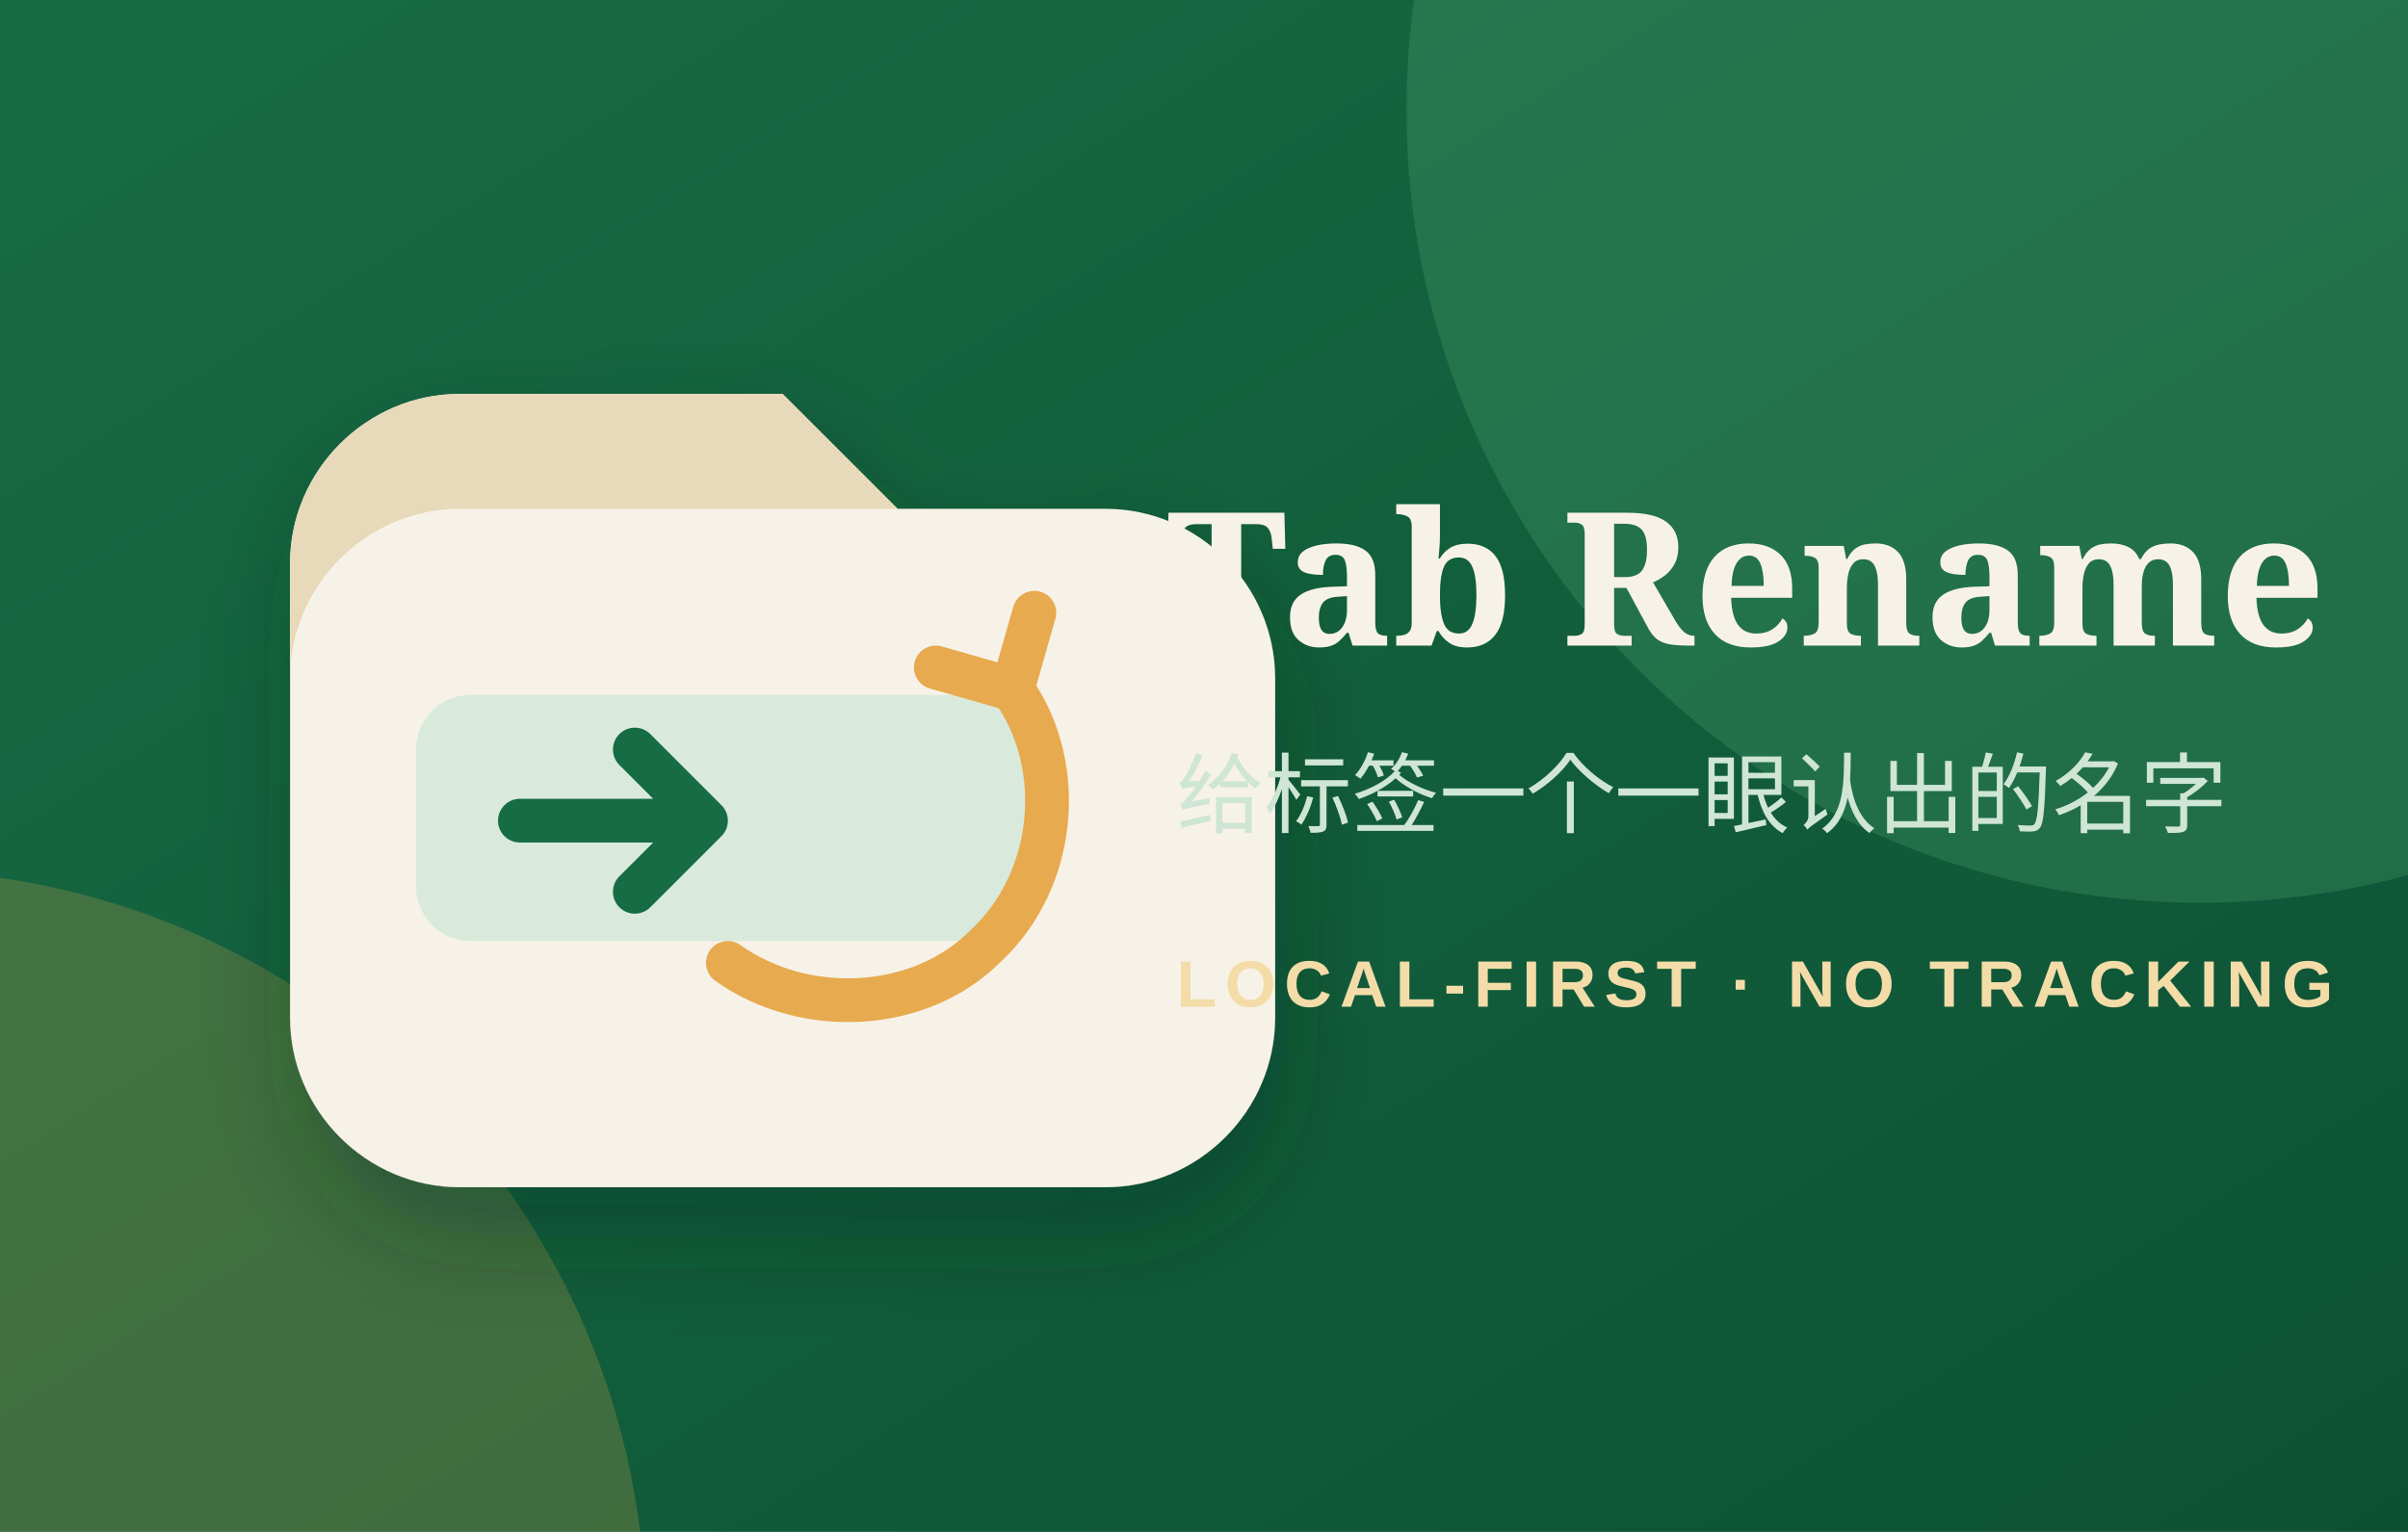
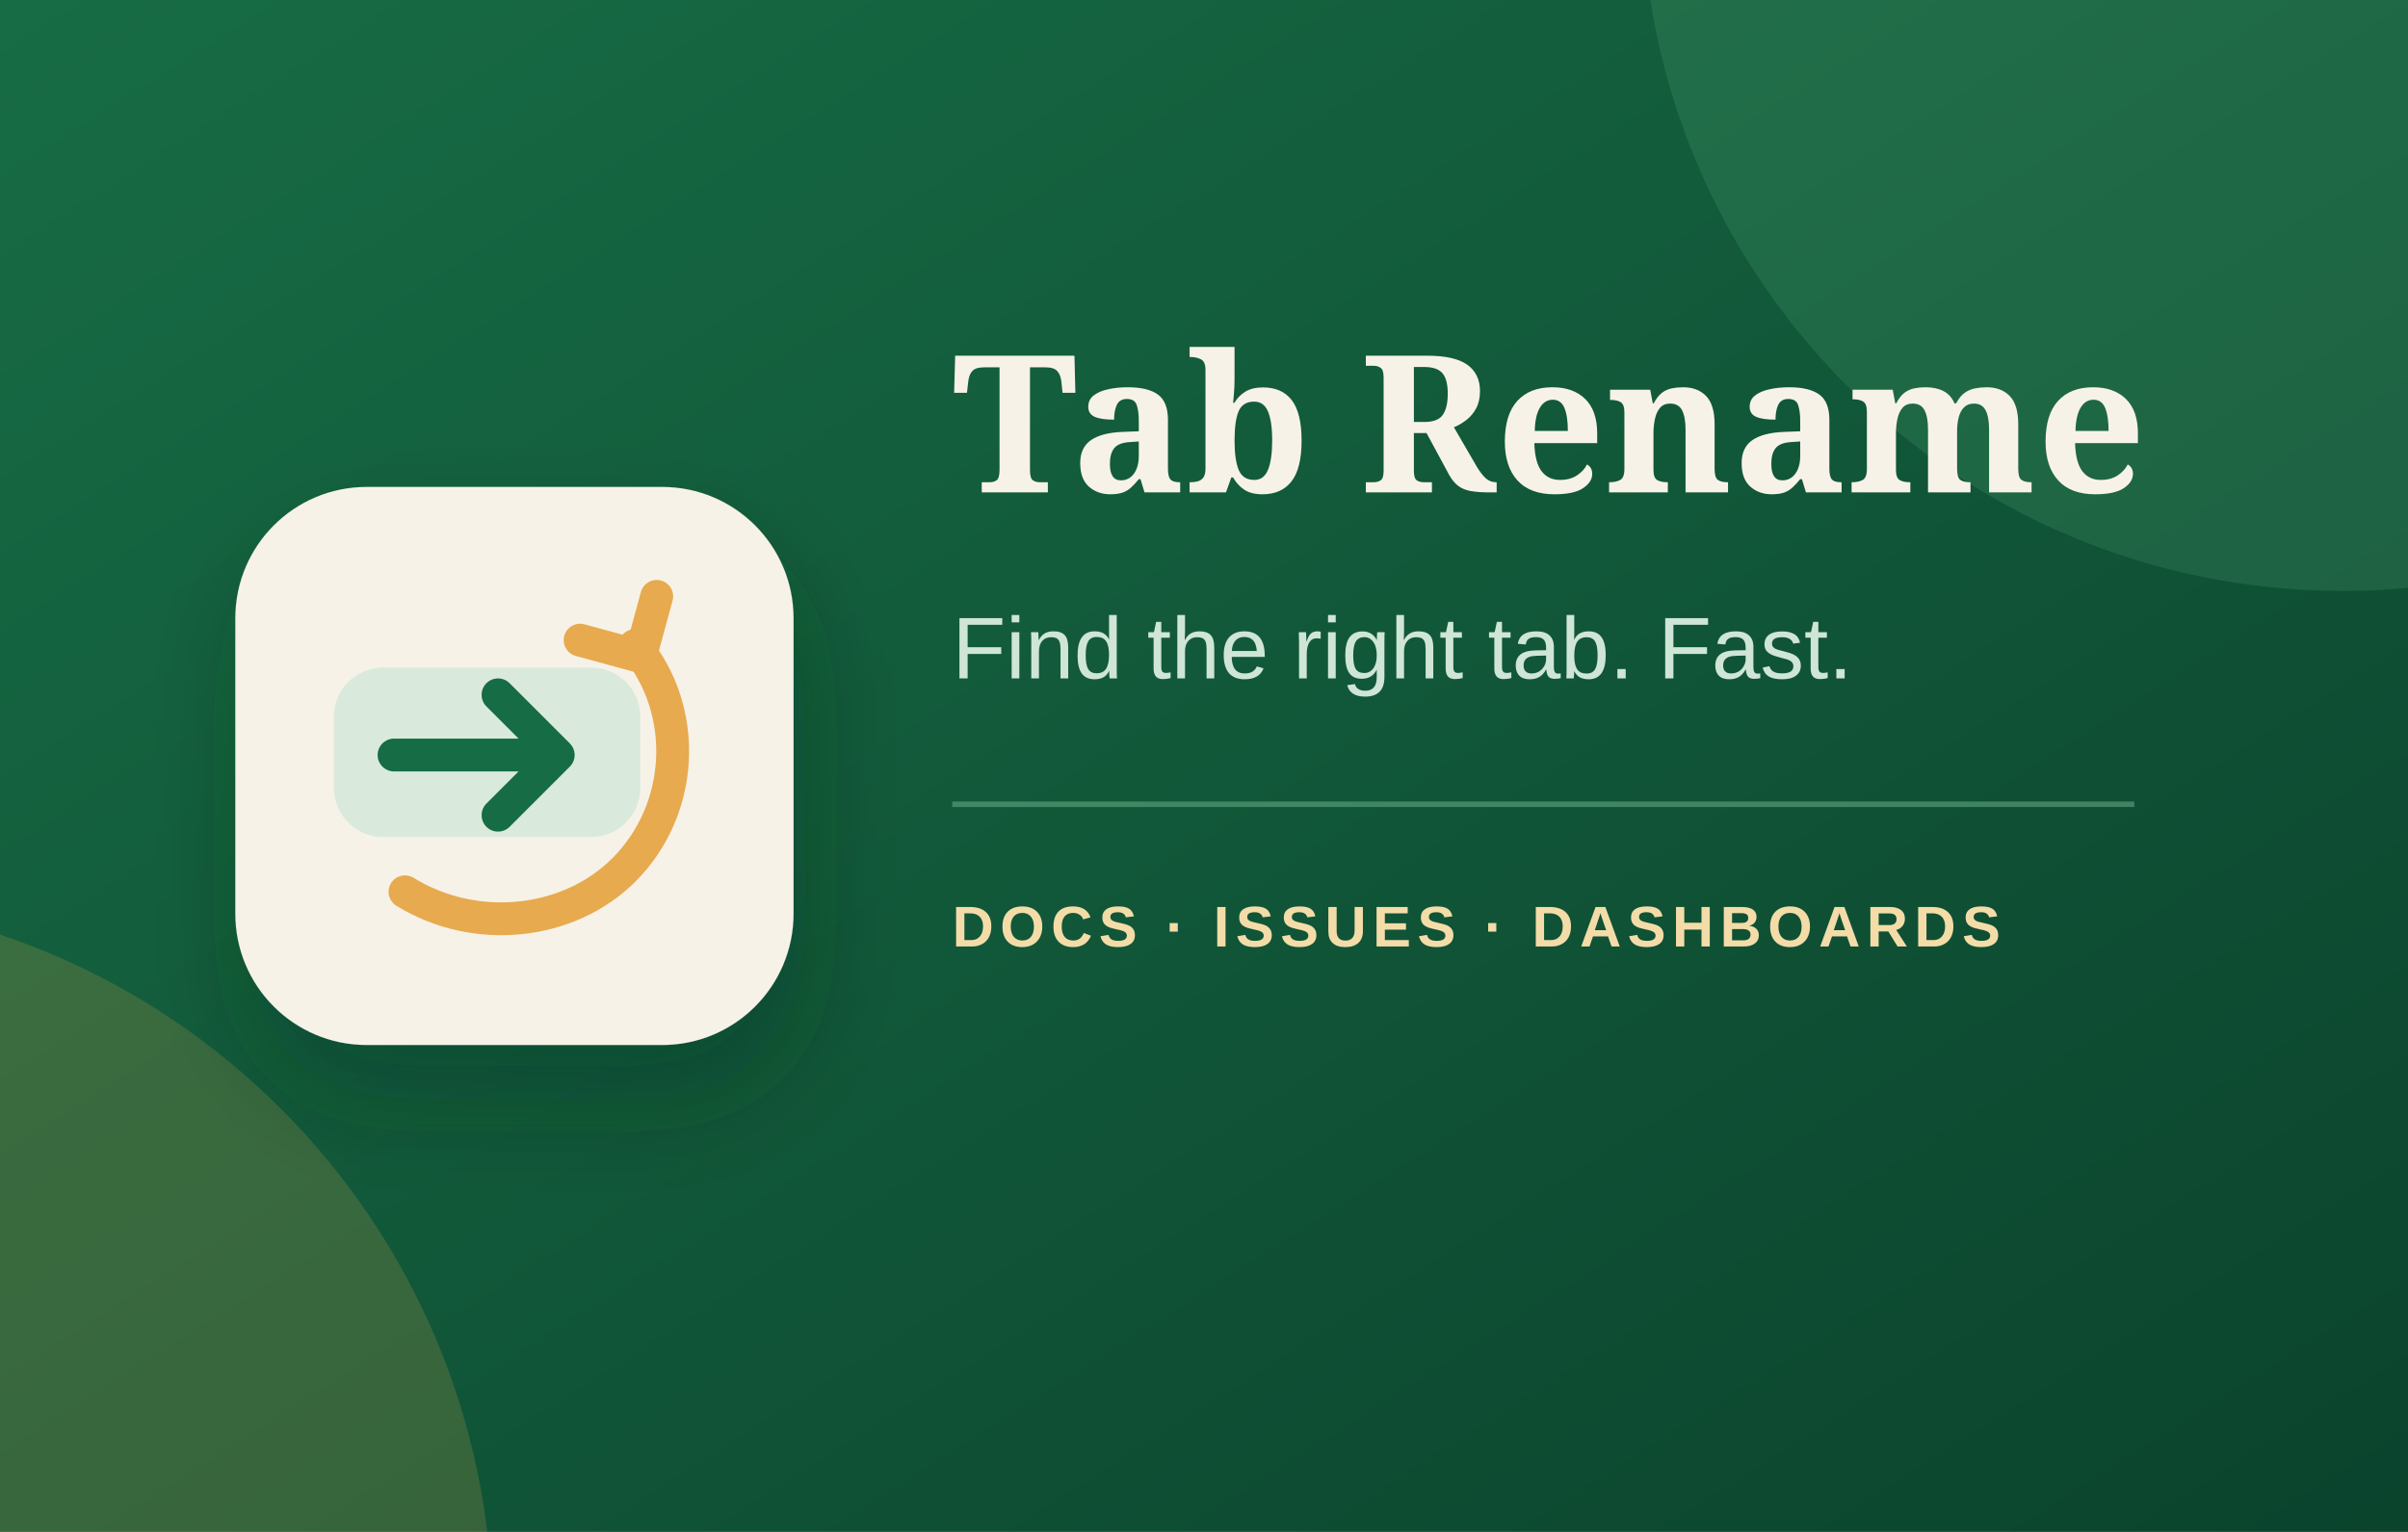
<svg xmlns="http://www.w3.org/2000/svg" width="440" height="280" viewBox="0 0 440 280">
  <defs>
-     <linearGradient id="g" x1="0" y1="0" x2="1" y2="1">
+     <linearGradient id="background" x1="0" y1="0" x2="1" y2="1">
      <stop stop-color="#176c45" />
-       <stop offset="1" stop-color="#0d5134" />
+       <stop offset="1" stop-color="#0b432d" />
    </linearGradient>
-     <filter id="s" x="-30%" y="-30%" width="160%" height="160%">
-       <feDropShadow dy="9" stdDeviation="9" flood-color="#082c1c" flood-opacity=".35" />
+     <filter id="shadow" x="-35%" y="-35%" width="170%" height="170%">
+       <feDropShadow dy="10" stdDeviation="9" flood-color="#082c1c" flood-opacity=".3" />
    </filter>
  </defs>
-   <rect width="440" height="280" fill="url(#g)" />
-   <circle cx="402" cy="20" r="145" fill="#5fb981" opacity=".22" />
-   <circle cx="-20" cy="297" r="138" fill="#e7aa4f" opacity=".22" />
-   <g transform="translate(53 72)" filter="url(#s)">
-     <path d="M0 31C0 14 14 0 31 0h59l21 21h38c17 0 31 14 31 31v62c0 17-14 31-31 31H31c-17 0-31-14-31-31V31Z" fill="#f7f2e7" />
-     <path d="M31 0h59l21 21H31C14 21 0 35 0 52V31C0 14 14 0 31 0Z" fill="#e7d9b9" />
-     <rect x="23" y="55" width="112" height="45" rx="10" fill="#d9eadc" />
-     <path d="M42 78h29m-8-13 13 13-13 13" fill="none" stroke="#176c45" stroke-width="8" stroke-linecap="round" stroke-linejoin="round" />
-     <path d="M132 54c10 14 8 35-5 47-12 12-33 13-47 3" fill="none" stroke="#e7aa4f" stroke-width="8" stroke-linecap="round" />
-     <path d="m136 40-4 14-14-4" fill="none" stroke="#e7aa4f" stroke-width="8" stroke-linecap="round" stroke-linejoin="round" />
+   <rect width="440" height="280" fill="url(#background)" />
+   <circle cx="428" cy="-20" r="128" fill="#6fc58e" opacity=".16" />
+   <circle cx="-42" cy="296" r="132" fill="#e7aa4f" opacity=".18" />
+   <g filter="url(#shadow)" transform="translate(43 89)">
+     <rect width="102" height="102" rx="24" fill="#f7f2e7" />
+     <rect x="18" y="33" width="56" height="31" rx="9" fill="#d9eadc" />
+     <path d="M29 49h30m-11-11 11 11-11 11" fill="none" stroke="#176c45" stroke-width="6" stroke-linecap="round" stroke-linejoin="round" />
+     <path d="M73 29c10 12 9 30-2 41-10 10-27 12-40 4" fill="none" stroke="#e7aa4f" stroke-width="6" stroke-linecap="round" />
+     <path d="m77 20-3 11-11-3" fill="none" stroke="#e7aa4f" stroke-width="6" stroke-linecap="round" stroke-linejoin="round" />
  </g>
-   <text x="213" y="118" fill="#f7f2e7" font-family="Georgia, serif" font-size="34" font-weight="700">Tab Rename</text>
-   <text x="215" y="151" fill="#cfe5d6" font-family="Arial, sans-serif" font-size="16">给标签一个一眼认出的名字</text>
-   <text x="215" y="184" fill="#f3dca8" font-family="Arial, sans-serif" font-size="12" font-weight="700" letter-spacing="1.5">LOCAL-FIRST · NO TRACKING</text>
+   <g transform="translate(174 90)">
+     <text x="0" y="0" fill="#f7f2e7" font-family="Georgia, serif" font-size="35" font-weight="700">Tab Rename</text>
+     <text x="0" y="34" fill="#cfe5d6" font-family="Arial, sans-serif" font-size="16">Find the right tab. Fast.</text>
+     <path d="M0 57h216" stroke="#82caa0" stroke-opacity=".42" />
+     <text x="0" y="83" fill="#f3dca8" font-family="Arial, sans-serif" font-size="10.5" font-weight="700" letter-spacing="1.15">DOCS  ·  ISSUES  ·  DASHBOARDS</text>
+   </g>
</svg>
